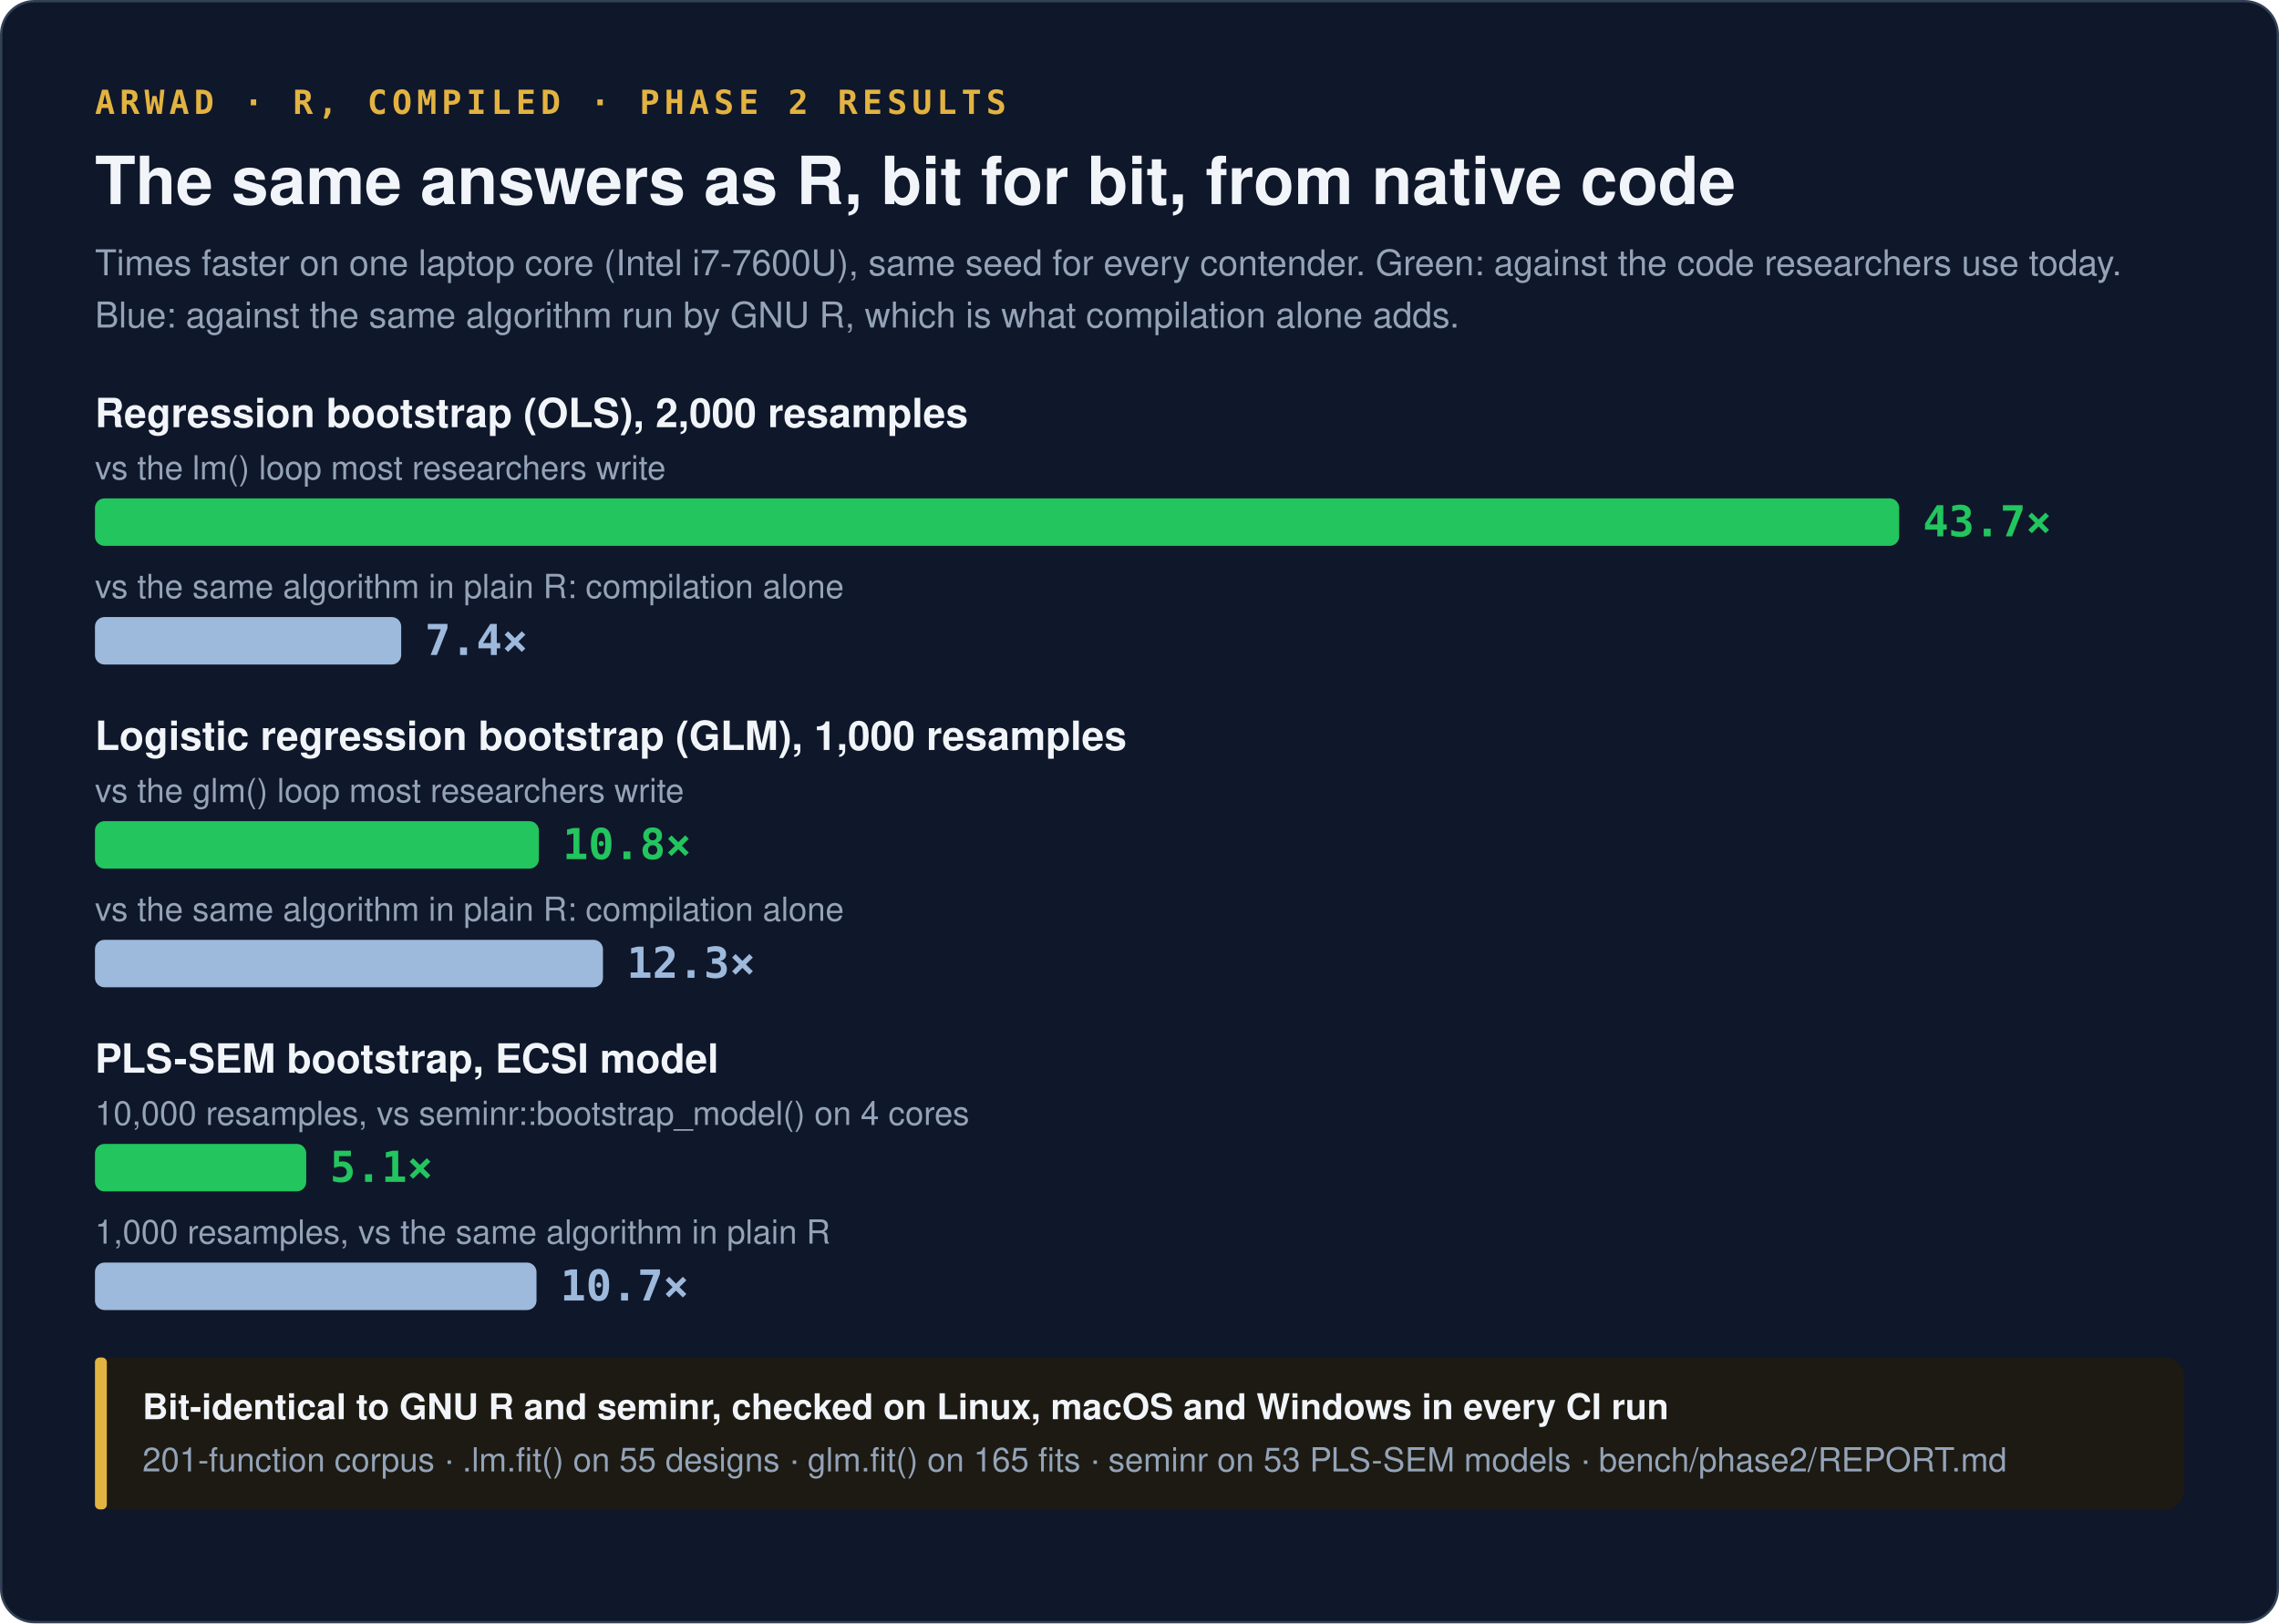
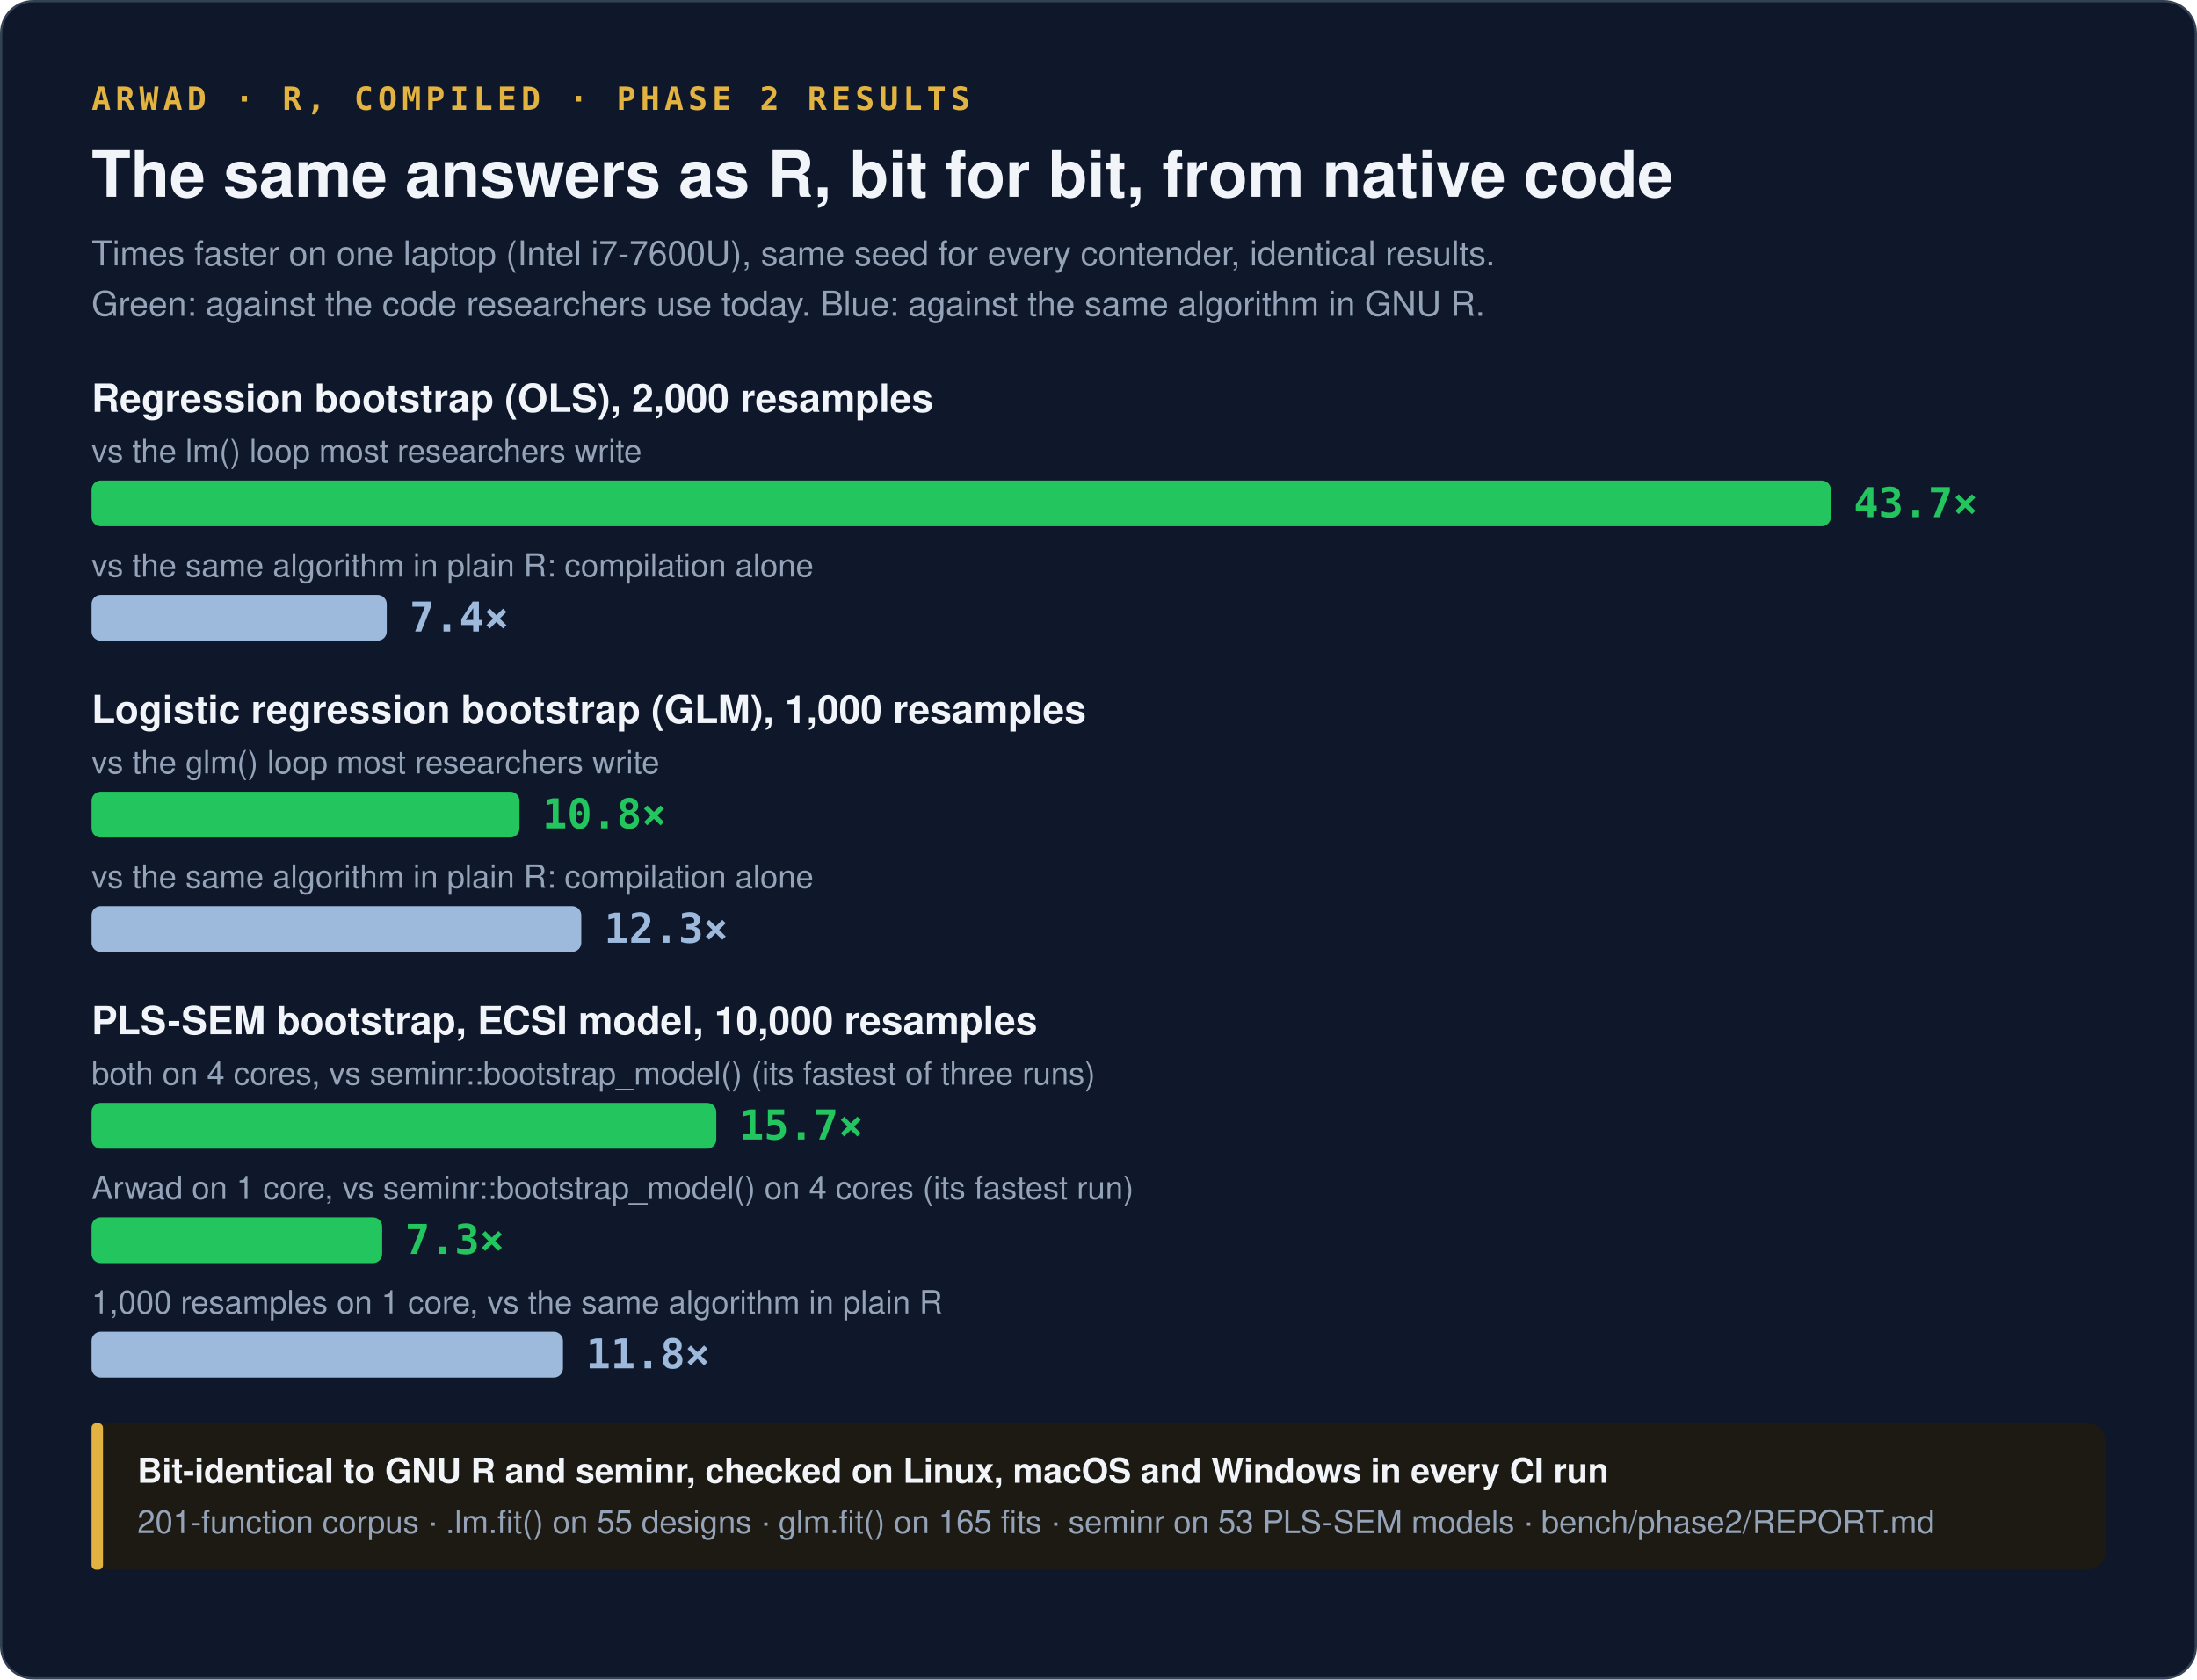
- <svg xmlns="http://www.w3.org/2000/svg" width="960" height="684" viewBox="0 0 960 684" role="img" aria-labelledby="t d">
-   <rect x="0.5" y="0.5" width="959" height="683" rx="14" fill="#0F172A" stroke="#334155" />
+ <svg xmlns="http://www.w3.org/2000/svg" width="960" height="734" viewBox="0 0 960 734" role="img" aria-labelledby="t d">
+   <rect x="0.5" y="0.5" width="959" height="733" rx="14" fill="#0F172A" stroke="#334155" />
  <text x="40" y="48" font-family="'JetBrains Mono', ui-monospace, SFMono-Regular, Menlo, Consolas, monospace" font-size="14" font-weight="700" letter-spacing="2" fill="#E3B341">ARWAD · R, COMPILED · PHASE 2 RESULTS</text>
  <text x="40" y="86" font-family="'Atkinson Hyperlegible', 'IBM Plex Sans', -apple-system, 'Segoe UI', Helvetica, Arial, sans-serif" font-size="28" font-weight="700" fill="#F1F5F9">The same answers as R, bit for bit, from native code</text>
-   <text x="40" y="116" font-family="'Atkinson Hyperlegible', 'IBM Plex Sans', -apple-system, 'Segoe UI', Helvetica, Arial, sans-serif" font-size="15" fill="#94A3B8">Times faster on one laptop core (Intel i7-7600U), same seed for every contender. Green: against the code researchers use today.</text>
-   <text x="40" y="138" font-family="'Atkinson Hyperlegible', 'IBM Plex Sans', -apple-system, 'Segoe UI', Helvetica, Arial, sans-serif" font-size="15" fill="#94A3B8">Blue: against the same algorithm run by GNU R, which is what compilation alone adds.</text>
+   <text x="40" y="116" font-family="'Atkinson Hyperlegible', 'IBM Plex Sans', -apple-system, 'Segoe UI', Helvetica, Arial, sans-serif" font-size="15" fill="#94A3B8">Times faster on one laptop (Intel i7-7600U), same seed for every contender, identical results.</text>
+   <text x="40" y="138" font-family="'Atkinson Hyperlegible', 'IBM Plex Sans', -apple-system, 'Segoe UI', Helvetica, Arial, sans-serif" font-size="15" fill="#94A3B8">Green: against the code researchers use today. Blue: against the same algorithm in GNU R.</text>
  <text x="40" y="180" font-family="'Atkinson Hyperlegible', 'IBM Plex Sans', -apple-system, 'Segoe UI', Helvetica, Arial, sans-serif" font-size="17" font-weight="700" fill="#F1F5F9">Regression bootstrap (OLS), 2,000 resamples</text>
  <text x="40" y="202" font-family="'Atkinson Hyperlegible', 'IBM Plex Sans', -apple-system, 'Segoe UI', Helvetica, Arial, sans-serif" font-size="14" fill="#94A3B8">vs the lm() loop most researchers write</text>
  <rect x="40" y="210" width="760" height="20" rx="4" fill="#22C55E" />
  <text x="810" y="226" font-family="'JetBrains Mono', ui-monospace, SFMono-Regular, Menlo, Consolas, monospace" font-size="18" font-weight="700" fill="#22C55E">43.7×</text>
  <text x="40" y="252" font-family="'Atkinson Hyperlegible', 'IBM Plex Sans', -apple-system, 'Segoe UI', Helvetica, Arial, sans-serif" font-size="14" fill="#94A3B8">vs the same algorithm in plain R: compilation alone</text>
  <rect x="40" y="260" width="129" height="20" rx="4" fill="#9DB9DC" />
  <text x="179" y="276" font-family="'JetBrains Mono', ui-monospace, SFMono-Regular, Menlo, Consolas, monospace" font-size="18" font-weight="700" fill="#9DB9DC">7.4×</text>
  <text x="40" y="316" font-family="'Atkinson Hyperlegible', 'IBM Plex Sans', -apple-system, 'Segoe UI', Helvetica, Arial, sans-serif" font-size="17" font-weight="700" fill="#F1F5F9">Logistic regression bootstrap (GLM), 1,000 resamples</text>
  <text x="40" y="338" font-family="'Atkinson Hyperlegible', 'IBM Plex Sans', -apple-system, 'Segoe UI', Helvetica, Arial, sans-serif" font-size="14" fill="#94A3B8">vs the glm() loop most researchers write</text>
  <rect x="40" y="346" width="187" height="20" rx="4" fill="#22C55E" />
  <text x="237" y="362" font-family="'JetBrains Mono', ui-monospace, SFMono-Regular, Menlo, Consolas, monospace" font-size="18" font-weight="700" fill="#22C55E">10.8×</text>
  <text x="40" y="388" font-family="'Atkinson Hyperlegible', 'IBM Plex Sans', -apple-system, 'Segoe UI', Helvetica, Arial, sans-serif" font-size="14" fill="#94A3B8">vs the same algorithm in plain R: compilation alone</text>
  <rect x="40" y="396" width="214" height="20" rx="4" fill="#9DB9DC" />
  <text x="264" y="412" font-family="'JetBrains Mono', ui-monospace, SFMono-Regular, Menlo, Consolas, monospace" font-size="18" font-weight="700" fill="#9DB9DC">12.3×</text>
-   <text x="40" y="452" font-family="'Atkinson Hyperlegible', 'IBM Plex Sans', -apple-system, 'Segoe UI', Helvetica, Arial, sans-serif" font-size="17" font-weight="700" fill="#F1F5F9">PLS-SEM bootstrap, ECSI model</text>
-   <text x="40" y="474" font-family="'Atkinson Hyperlegible', 'IBM Plex Sans', -apple-system, 'Segoe UI', Helvetica, Arial, sans-serif" font-size="14" fill="#94A3B8">10,000 resamples, vs seminr::bootstrap_model() on 4 cores</text>
-   <rect x="40" y="482" width="89" height="20" rx="4" fill="#22C55E" />
-   <text x="139" y="498" font-family="'JetBrains Mono', ui-monospace, SFMono-Regular, Menlo, Consolas, monospace" font-size="18" font-weight="700" fill="#22C55E">5.1×</text>
-   <text x="40" y="524" font-family="'Atkinson Hyperlegible', 'IBM Plex Sans', -apple-system, 'Segoe UI', Helvetica, Arial, sans-serif" font-size="14" fill="#94A3B8">1,000 resamples, vs the same algorithm in plain R</text>
-   <rect x="40" y="532" width="186" height="20" rx="4" fill="#9DB9DC" />
-   <text x="236" y="548" font-family="'JetBrains Mono', ui-monospace, SFMono-Regular, Menlo, Consolas, monospace" font-size="18" font-weight="700" fill="#9DB9DC">10.7×</text>
-   <rect x="40" y="572" width="880" height="64" rx="8" fill="#1C1A12" />
-   <rect x="40" y="572" width="5" height="64" rx="2" fill="#E3B341" />
-   <text x="60" y="598" font-family="'Atkinson Hyperlegible', 'IBM Plex Sans', -apple-system, 'Segoe UI', Helvetica, Arial, sans-serif" font-size="15" font-weight="700" fill="#F1F5F9">Bit-identical to GNU R and seminr, checked on Linux, macOS and Windows in every CI run</text>
-   <text x="60" y="620" font-family="'Atkinson Hyperlegible', 'IBM Plex Sans', -apple-system, 'Segoe UI', Helvetica, Arial, sans-serif" font-size="14" fill="#94A3B8">201-function corpus · .lm.fit() on 55 designs · glm.fit() on 165 fits · seminr on 53 PLS-SEM models · bench/phase2/REPORT.md</text>
+   <text x="40" y="452" font-family="'Atkinson Hyperlegible', 'IBM Plex Sans', -apple-system, 'Segoe UI', Helvetica, Arial, sans-serif" font-size="17" font-weight="700" fill="#F1F5F9">PLS-SEM bootstrap, ECSI model, 10,000 resamples</text>
+   <text x="40" y="474" font-family="'Atkinson Hyperlegible', 'IBM Plex Sans', -apple-system, 'Segoe UI', Helvetica, Arial, sans-serif" font-size="14" fill="#94A3B8">both on 4 cores, vs seminr::bootstrap_model() (its fastest of three runs)</text>
+   <rect x="40" y="482" width="273" height="20" rx="4" fill="#22C55E" />
+   <text x="323" y="498" font-family="'JetBrains Mono', ui-monospace, SFMono-Regular, Menlo, Consolas, monospace" font-size="18" font-weight="700" fill="#22C55E">15.7×</text>
+   <text x="40" y="524" font-family="'Atkinson Hyperlegible', 'IBM Plex Sans', -apple-system, 'Segoe UI', Helvetica, Arial, sans-serif" font-size="14" fill="#94A3B8">Arwad on 1 core, vs seminr::bootstrap_model() on 4 cores (its fastest run)</text>
+   <rect x="40" y="532" width="127" height="20" rx="4" fill="#22C55E" />
+   <text x="177" y="548" font-family="'JetBrains Mono', ui-monospace, SFMono-Regular, Menlo, Consolas, monospace" font-size="18" font-weight="700" fill="#22C55E">7.3×</text>
+   <text x="40" y="574" font-family="'Atkinson Hyperlegible', 'IBM Plex Sans', -apple-system, 'Segoe UI', Helvetica, Arial, sans-serif" font-size="14" fill="#94A3B8">1,000 resamples on 1 core, vs the same algorithm in plain R</text>
+   <rect x="40" y="582" width="206" height="20" rx="4" fill="#9DB9DC" />
+   <text x="256" y="598" font-family="'JetBrains Mono', ui-monospace, SFMono-Regular, Menlo, Consolas, monospace" font-size="18" font-weight="700" fill="#9DB9DC">11.8×</text>
+   <rect x="40" y="622" width="880" height="64" rx="8" fill="#1C1A12" />
+   <rect x="40" y="622" width="5" height="64" rx="2" fill="#E3B341" />
+   <text x="60" y="648" font-family="'Atkinson Hyperlegible', 'IBM Plex Sans', -apple-system, 'Segoe UI', Helvetica, Arial, sans-serif" font-size="15" font-weight="700" fill="#F1F5F9">Bit-identical to GNU R and seminr, checked on Linux, macOS and Windows in every CI run</text>
+   <text x="60" y="670" font-family="'Atkinson Hyperlegible', 'IBM Plex Sans', -apple-system, 'Segoe UI', Helvetica, Arial, sans-serif" font-size="14" fill="#94A3B8">201-function corpus · .lm.fit() on 55 designs · glm.fit() on 165 fits · seminr on 53 PLS-SEM models · bench/phase2/REPORT.md</text>
</svg>
